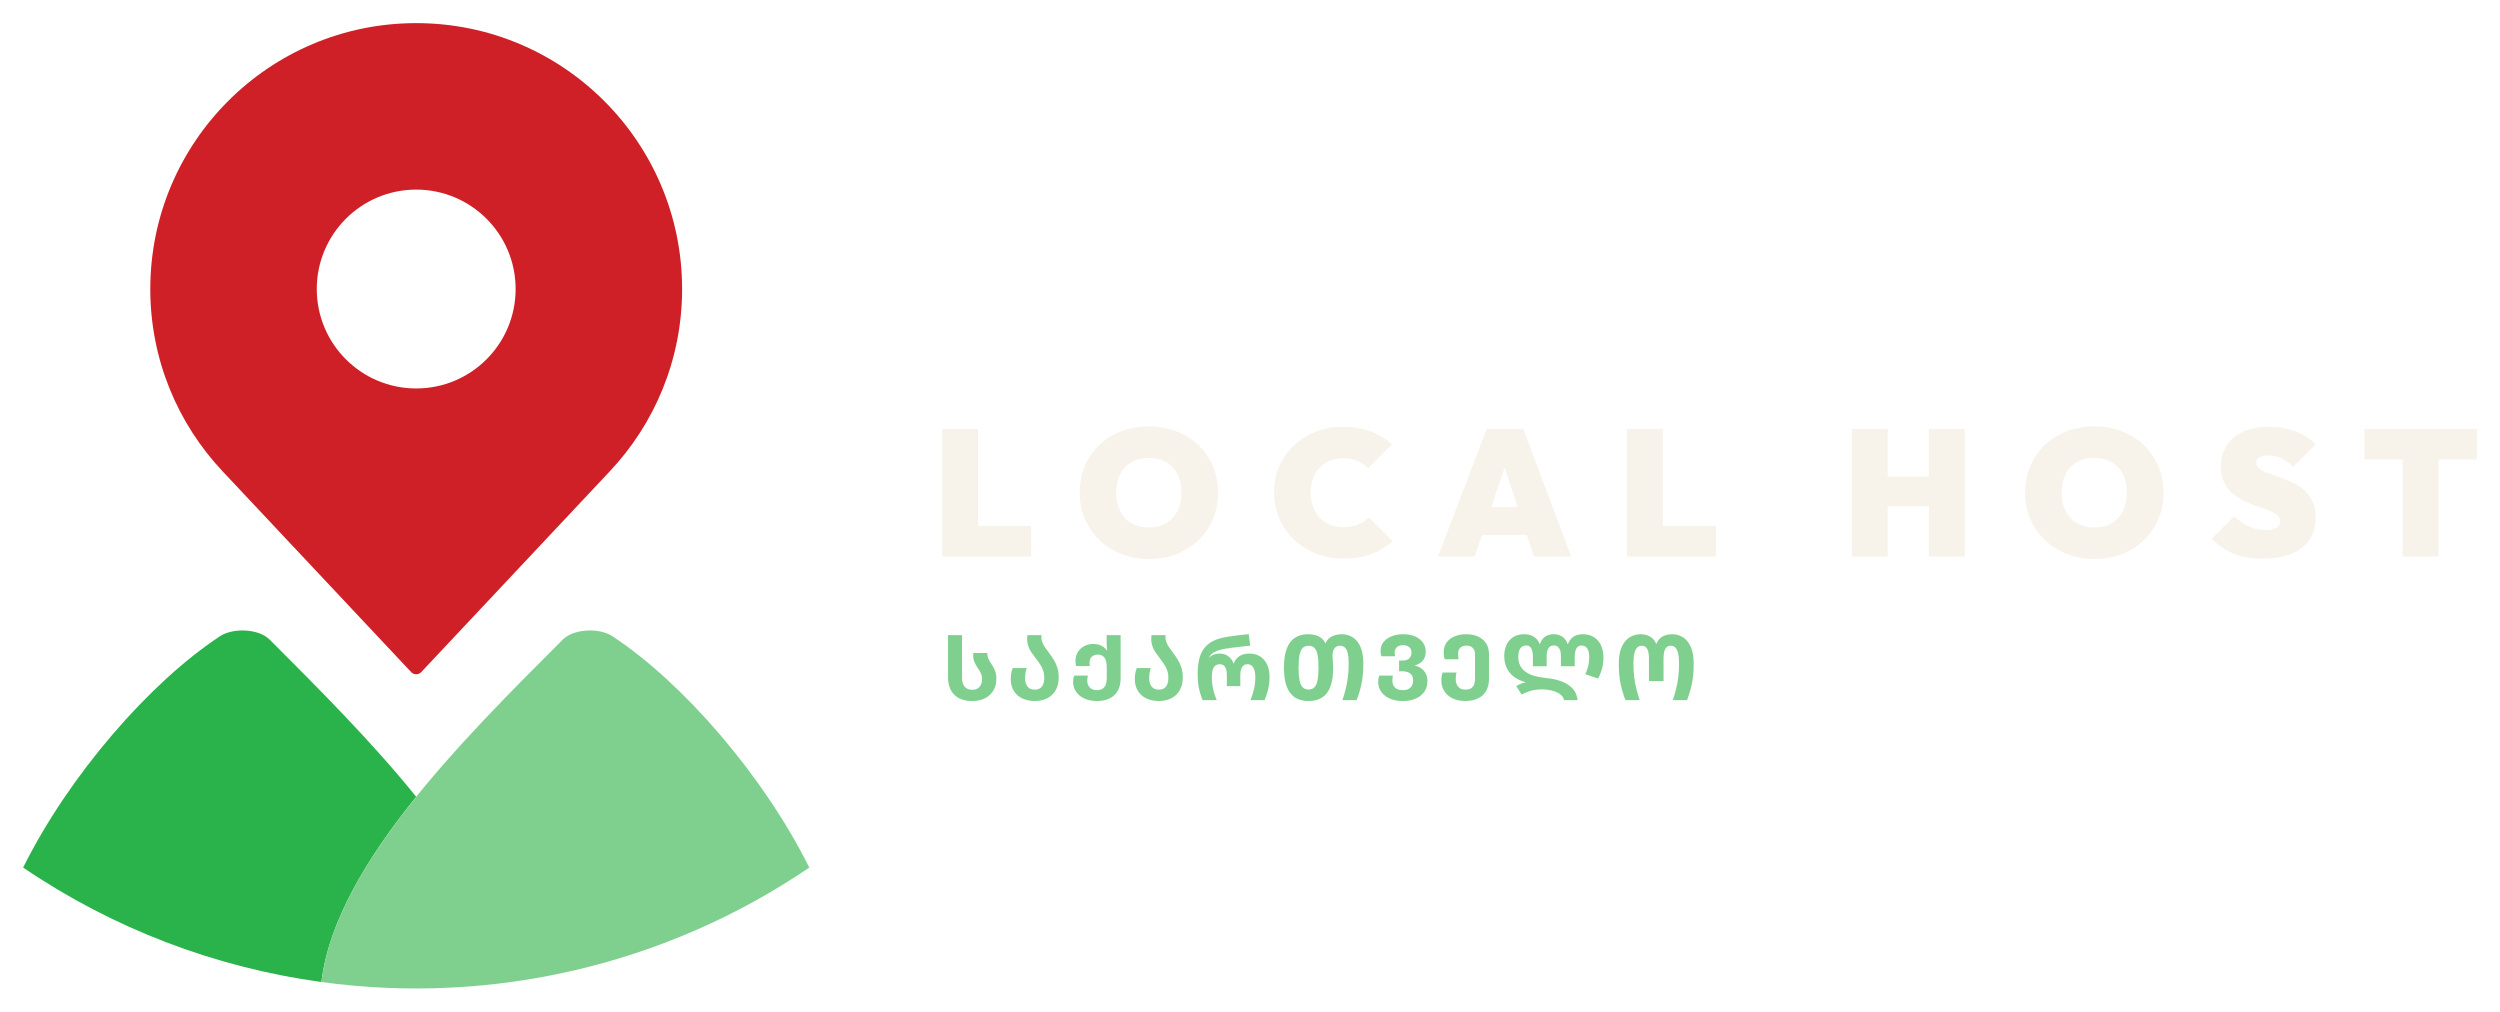
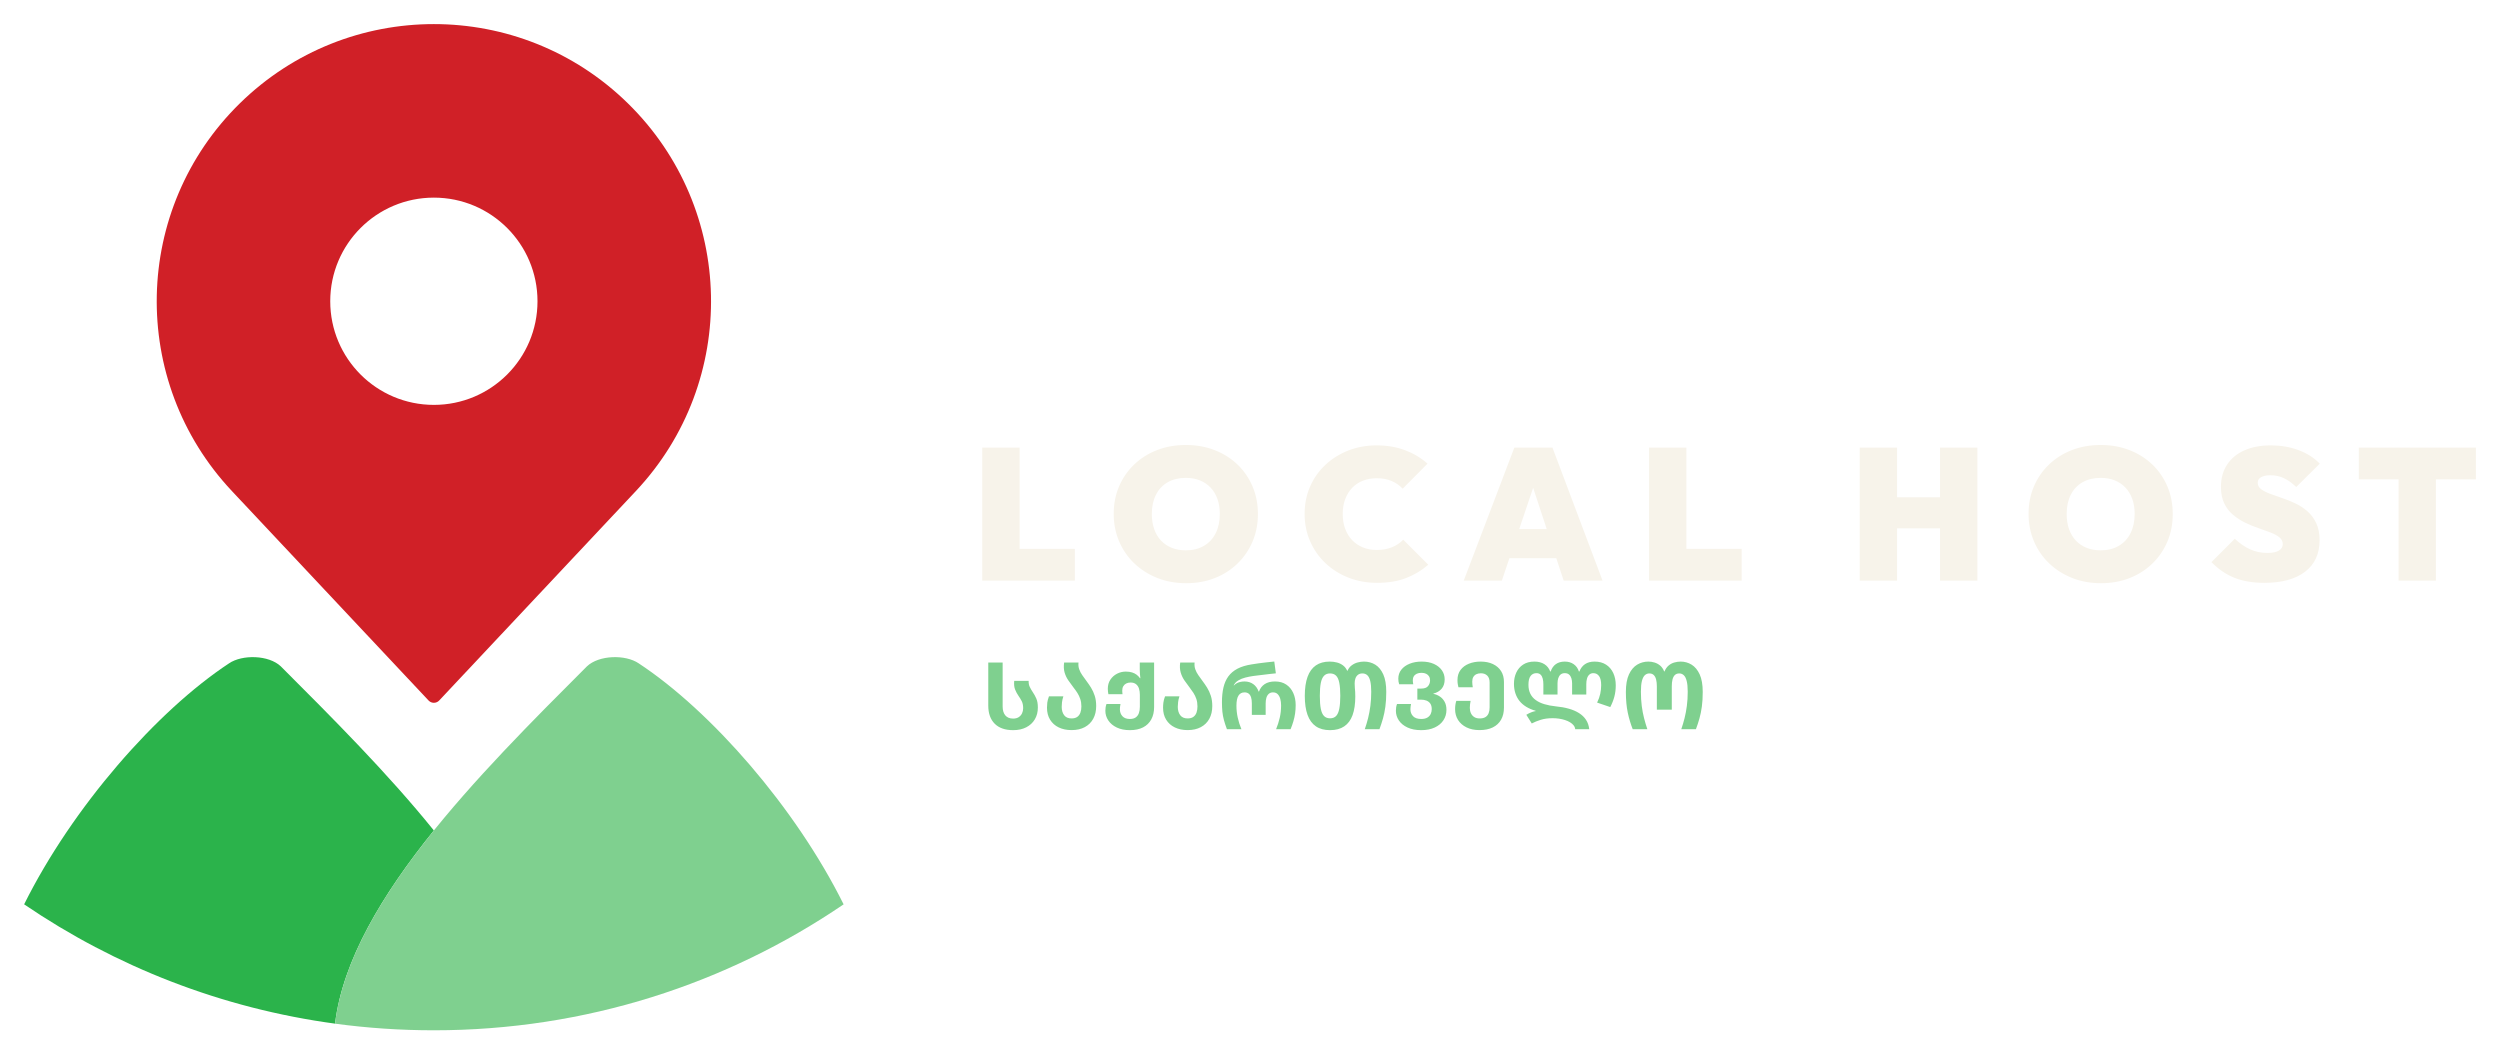
- <svg xmlns="http://www.w3.org/2000/svg" viewBox="0 0 864.97 350" role="img" aria-label="Local Host — Current mark, redrawn (horizontal-reverse)">
-   <path fill="#2BB34B" d="M8 300.17C24 268 52 236 76 220.2C80.4 217.2 89.2 217.4 93.2 221.2C110.19 238.19 128.69 256.69 144 275.67C126.87 296.92 113.74 318.77 111.2 339.77C74.49 334.74 39.13 321.32 8 300.17ZM176.8 339.77 176.8 339.77C170.57 340.62 164.32 341.23 158.08 341.59C164.35 341.23 170.6 340.62 176.8 339.77Z" />
-   <path fill="#7FD08F" d="M280 300.17C230.56 333.76 170.43 347.87 111.2 339.77C116 300 158.8 257.2 194.8 221.2C198.8 217.4 207.6 217.2 212 220.2C236 236 264 268 280 300.17ZM464.18 219.43Q466.29 219.43 467.98 220.47Q469.68 221.51 470.69 223.75Q471.7 225.99 471.7 229.66Q471.7 232.45 471.4 234.61Q471.1 236.78 470.59 238.61Q470.07 240.44 469.39 242.24H464.45Q465.08 240.44 465.56 238.51Q466.05 236.58 466.34 234.37Q466.63 232.16 466.63 229.59Q466.63 227.3 466.29 225.95Q465.95 224.59 465.29 224.01Q464.63 223.42 463.65 223.42Q462.75 223.42 462.16 223.88Q461.58 224.33 461.3 225.09Q461.03 225.84 461.03 226.79Q461.03 227.52 461.1 228.22Q461.16 228.91 461.21 229.63Q461.25 230.35 461.25 231.2Q461.25 234.95 460.33 237.48Q459.41 240.01 457.52 241.28Q455.63 242.55 452.74 242.55Q449.84 242.55 447.95 241.26Q446.07 239.97 445.14 237.41Q444.22 234.84 444.22 230.99Q444.22 227.13 445.15 224.56Q446.08 221.99 447.95 220.71Q449.82 219.43 452.62 219.43Q453.92 219.43 455.06 219.73Q456.2 220.03 457.1 220.71Q458.01 221.39 458.52 222.53H458.62Q459.13 221.36 460.05 220.68Q460.98 220 462.07 219.72Q463.16 219.43 464.18 219.43ZM541.1 242.24Q541.03 241.53 540.57 240.94Q540.1 240.35 539.35 239.9Q538.6 239.45 537.65 239.14Q536.69 238.83 535.63 238.68Q534.56 238.52 533.5 238.52Q531.19 238.52 529.46 239.07Q527.74 239.61 526.45 240.3L524.6 237.37Q525.05 237.09 525.55 236.85Q526.05 236.6 526.61 236.4Q527.18 236.21 527.76 236.12V236.03Q525.96 235.52 524.59 234.68Q523.22 233.84 522.29 232.68Q521.37 231.53 520.91 230.07Q520.44 228.62 520.44 226.92Q520.44 224.83 521.22 223.14Q522 221.44 523.53 220.44Q525.07 219.43 527.35 219.43Q529.33 219.43 530.71 220.31Q532.09 221.18 532.65 222.76H532.83Q533.37 221.13 534.57 220.28Q535.77 219.43 537.58 219.43Q539.35 219.43 540.6 220.32Q541.85 221.2 542.34 222.76H542.52Q543.11 221.18 544.39 220.31Q545.68 219.43 547.63 219.43Q549.92 219.43 551.51 220.46Q553.1 221.49 553.94 223.3Q554.77 225.12 554.77 227.45Q554.77 229.46 554.32 231.2Q553.87 232.95 552.92 234.77L548.48 233.26Q549.23 231.76 549.54 230.31Q549.85 228.86 549.85 227.37Q549.85 225.29 549.14 224.31Q548.43 223.33 547.22 223.33Q546.4 223.33 545.86 223.81Q545.33 224.3 545.08 225.14Q544.84 225.98 544.84 227.05V230.53H540.05V226.78Q540.05 225.83 539.81 225.05Q539.56 224.27 539.03 223.8Q538.49 223.33 537.58 223.33Q536.72 223.33 536.18 223.78Q535.64 224.23 535.39 225.01Q535.13 225.79 535.13 226.78V230.53H530.36V227.05Q530.36 226.03 530.14 225.18Q529.93 224.33 529.42 223.83Q528.91 223.33 528.02 223.33Q526.78 223.33 526.05 224.26Q525.32 225.19 525.32 227.26Q525.32 228.99 525.95 230.26Q526.58 231.53 527.79 232.41Q528.99 233.28 530.71 233.8Q532.42 234.32 534.6 234.54Q536.99 234.76 538.95 235.32Q540.91 235.87 542.39 236.8Q543.86 237.73 544.74 239.07Q545.63 240.42 545.83 242.24ZM562.38 242.24Q561.86 240.9 561.45 239.53Q561.03 238.16 560.72 236.66Q560.41 235.16 560.24 233.44Q560.08 231.72 560.08 229.66Q560.08 225.99 561.13 223.74Q562.17 221.49 563.9 220.46Q565.62 219.43 567.68 219.43Q568.71 219.43 569.74 219.74Q570.77 220.05 571.63 220.77Q572.49 221.49 572.99 222.75H573.11Q573.64 221.47 574.5 220.75Q575.36 220.03 576.42 219.73Q577.48 219.43 578.55 219.43Q580.56 219.43 582.25 220.47Q583.94 221.51 584.97 223.75Q586 225.99 586 229.66Q586 232.45 585.71 234.61Q585.41 236.78 584.89 238.61Q584.37 240.44 583.7 242.24H578.76Q579.39 240.44 579.87 238.51Q580.36 236.58 580.65 234.37Q580.93 232.16 580.93 229.59Q580.93 227.3 580.59 225.95Q580.24 224.59 579.6 224.01Q578.96 223.42 578.08 223.42Q577.17 223.42 576.61 223.95Q576.06 224.47 575.81 225.44Q575.56 226.42 575.56 227.77V235.64H570.52V227.77Q570.52 226.45 570.28 225.47Q570.03 224.5 569.48 223.96Q568.92 223.42 567.98 223.42Q567.14 223.42 566.49 224Q565.85 224.58 565.5 225.94Q565.15 227.29 565.15 229.59Q565.15 232.2 565.43 234.4Q565.72 236.6 566.22 238.52Q566.72 240.44 567.32 242.24ZM416.06 242.24Q415.43 240.55 415.06 239.17Q414.68 237.79 414.53 236.35Q414.38 234.91 414.38 233.1Q414.38 230.36 414.88 228.2Q415.38 226.03 416.53 224.43Q417.69 222.84 419.62 221.82Q421.56 220.81 424.44 220.36Q425.56 220.16 426.79 220.01Q428.03 219.85 429.34 219.69Q430.66 219.53 432.04 219.41L432.57 223.39Q431.32 223.52 430.21 223.65Q429.11 223.78 428.14 223.89Q427.16 224.01 426.33 224.11Q425.51 224.22 424.82 224.31Q423.58 224.48 422.28 224.81Q420.97 225.14 419.92 225.77Q418.87 226.39 418.34 227.47H418.45Q418.93 226.95 419.5 226.66Q420.07 226.38 420.72 226.26Q421.37 226.13 422.02 226.13Q423.71 226.13 424.95 227.03Q426.2 227.92 426.76 229.54H426.87Q427.45 227.92 428.8 227.03Q430.14 226.13 432.29 226.13Q434.54 226.13 436.09 227.19Q437.64 228.24 438.45 230.04Q439.25 231.85 439.25 234.12Q439.25 235.59 439.06 236.93Q438.86 238.27 438.48 239.57Q438.1 240.87 437.53 242.24H432.65Q433.43 240.32 433.88 238.38Q434.33 236.44 434.33 234.2Q434.33 233.03 434.06 232.04Q433.8 231.05 433.2 230.43Q432.6 229.82 431.59 229.82Q430.73 229.82 430.18 230.31Q429.63 230.8 429.38 231.63Q429.13 232.47 429.13 233.52V237.39H424.47V233.52Q424.47 232.3 424.2 231.47Q423.93 230.65 423.39 230.23Q422.84 229.82 422.02 229.82Q420.66 229.82 419.97 230.88Q419.28 231.95 419.28 234.29Q419.28 236.38 419.71 238.33Q420.14 240.28 420.95 242.24ZM485.37 242.55Q482.67 242.55 480.76 241.66Q478.84 240.77 477.84 239.29Q476.83 237.8 476.83 236.02Q476.83 235.4 476.92 234.86Q477 234.33 477.21 233.74H481.94Q481.84 234.24 481.79 234.67Q481.74 235.1 481.74 235.49Q481.74 236.92 482.63 237.85Q483.52 238.79 485.39 238.79Q486.64 238.79 487.42 238.33Q488.21 237.87 488.57 237.11Q488.93 236.34 488.93 235.47Q488.93 234.33 488.46 233.62Q487.98 232.92 487.16 232.59Q486.33 232.26 485.26 232.26H484.07V228.53H485.36Q486.99 228.53 487.68 227.7Q488.36 226.88 488.36 225.76Q488.36 224.98 488.02 224.42Q487.68 223.85 487.03 223.54Q486.39 223.22 485.48 223.22Q484.56 223.22 483.89 223.52Q483.23 223.83 482.88 224.38Q482.54 224.94 482.54 225.74Q482.54 226.07 482.58 226.38Q482.61 226.69 482.69 227.07H477.94Q477.79 226.62 477.72 226.19Q477.65 225.76 477.65 225.21Q477.65 223.44 478.67 222.15Q479.69 220.86 481.47 220.14Q483.25 219.43 485.52 219.43Q487.9 219.43 489.64 220.21Q491.37 220.99 492.33 222.34Q493.29 223.69 493.29 225.42Q493.29 227.4 492.25 228.59Q491.21 229.79 489.48 230.22V230.31Q490.62 230.52 491.63 231.18Q492.63 231.84 493.26 232.96Q493.88 234.09 493.88 235.72Q493.88 237.67 492.87 239.22Q491.85 240.77 489.94 241.66Q488.03 242.55 485.37 242.55ZM506.93 242.54Q504.4 242.54 502.54 241.62Q500.69 240.71 499.69 239.12Q498.69 237.53 498.69 235.49Q498.69 234.69 498.79 234.01Q498.89 233.34 499.1 232.68H503.93Q503.8 233.23 503.73 233.86Q503.66 234.48 503.66 235.04Q503.66 236.03 504.03 236.84Q504.39 237.64 505.13 238.12Q505.87 238.6 506.99 238.6Q508.23 238.6 508.96 238.14Q509.69 237.67 510.01 236.83Q510.34 235.98 510.34 234.86V226.47Q510.34 224.92 509.52 224.14Q508.71 223.37 507.41 223.37Q506.52 223.37 505.86 223.69Q505.2 224.01 504.83 224.64Q504.47 225.27 504.47 226.21Q504.47 226.61 504.53 227.1Q504.58 227.58 504.65 228.1H499.82Q499.69 227.55 499.59 226.98Q499.5 226.4 499.5 225.65Q499.5 223.63 500.54 222.24Q501.57 220.86 503.34 220.15Q505.11 219.43 507.31 219.43Q509.69 219.43 511.46 220.27Q513.23 221.1 514.2 222.63Q515.17 224.16 515.17 226.31V234.93Q515.17 237.31 514.21 239.02Q513.24 240.73 511.41 241.63Q509.57 242.54 506.93 242.54ZM379.53 242.55Q376.98 242.55 375.13 241.66Q373.28 240.77 372.28 239.29Q371.28 237.8 371.28 236.02Q371.28 235.4 371.36 234.86Q371.45 234.33 371.66 233.74H376.39Q376.28 234.24 376.23 234.67Q376.18 235.1 376.18 235.49Q376.18 236.92 377.03 237.85Q377.89 238.79 379.53 238.79Q380.78 238.79 381.52 238.26Q382.26 237.73 382.59 236.79Q382.92 235.85 382.92 234.68V230.64Q382.92 229.48 382.62 228.55Q382.33 227.61 381.64 227.05Q380.95 226.49 379.78 226.49Q378.93 226.49 378.3 226.82Q377.66 227.15 377.32 227.76Q376.97 228.36 376.97 229.23Q376.97 229.52 377 229.84Q377.03 230.15 377.06 230.44H372.3Q372.22 230.04 372.16 229.61Q372.11 229.18 372.11 228.6Q372.11 226.82 372.97 225.52Q373.84 224.22 375.23 223.51Q376.62 222.8 378.16 222.8Q379.39 222.8 380.28 223.08Q381.18 223.36 381.83 223.86Q382.47 224.36 382.96 225.02H383.09Q383 224.47 382.94 223.69Q382.89 222.91 382.89 222.15V219.74H387.72V234.74Q387.72 237.18 386.77 238.93Q385.82 240.68 383.99 241.61Q382.17 242.55 379.53 242.55ZM336.41 242.55Q332.32 242.55 330.16 240.37Q328 238.19 328 234.27V219.74H332.85V234.57Q332.85 236.48 333.75 237.57Q334.65 238.65 336.39 238.65Q337.53 238.65 338.28 238.17Q339.02 237.68 339.4 236.88Q339.78 236.09 339.78 235.17Q339.78 233.73 339.3 232.8Q338.82 231.86 338.19 230.98Q337.53 230.02 337.06 228.86Q336.59 227.69 336.75 225.94H341.62Q341.59 227.13 341.99 227.97Q342.39 228.81 343.03 229.76Q343.7 230.72 344.21 231.9Q344.73 233.08 344.73 234.92Q344.73 237.19 343.7 238.91Q342.68 240.63 340.82 241.59Q338.95 242.55 336.41 242.55ZM400.91 242.54Q398.45 242.54 396.59 241.63Q394.73 240.72 393.68 239.03Q392.63 237.33 392.63 234.98Q392.63 234.15 392.74 233.27Q392.84 232.39 393.3 231.15H398.16Q397.8 232.25 397.7 233.14Q397.6 234.04 397.6 234.71Q397.6 236.41 398.42 237.5Q399.23 238.6 400.91 238.6Q402.12 238.6 402.84 238.09Q403.57 237.57 403.91 236.65Q404.24 235.73 404.24 234.55Q404.24 233.17 403.87 232.06Q403.49 230.95 402.88 230Q402.28 229.05 401.59 228.18Q400.69 226.99 399.85 225.79Q399.02 224.6 398.58 223.13Q398.15 221.66 398.41 219.74H403.27Q403.13 220.96 403.49 222Q403.85 223.04 404.52 223.99Q405.19 224.95 405.94 225.97Q406.74 227.03 407.5 228.24Q408.25 229.45 408.74 230.97Q409.23 232.48 409.23 234.42Q409.23 236.89 408.23 238.72Q407.24 240.54 405.38 241.54Q403.52 242.54 400.91 242.54ZM357.98 242.54Q355.52 242.54 353.66 241.63Q351.79 240.72 350.75 239.03Q349.7 237.33 349.7 234.98Q349.7 234.15 349.8 233.27Q349.91 232.39 350.37 231.15H355.22Q354.86 232.25 354.76 233.14Q354.67 234.04 354.67 234.71Q354.67 236.41 355.48 237.5Q356.3 238.6 357.98 238.6Q359.18 238.6 359.91 238.09Q360.64 237.57 360.97 236.65Q361.31 235.73 361.31 234.55Q361.31 233.17 360.93 232.06Q360.56 230.95 359.95 230Q359.34 229.05 358.66 228.18Q357.75 226.99 356.92 225.79Q356.08 224.6 355.65 223.13Q355.21 221.66 355.48 219.74H360.33Q360.2 220.96 360.56 222Q360.92 223.04 361.58 223.99Q362.25 224.95 363.01 225.97Q363.81 227.03 364.56 228.24Q365.32 229.45 365.81 230.97Q366.3 232.48 366.3 234.42Q366.3 236.89 365.3 238.72Q364.3 240.54 362.44 241.54Q360.58 242.54 357.98 242.54ZM452.74 238.56Q454.03 238.56 454.78 237.78Q455.53 236.99 455.86 235.32Q456.19 233.64 456.19 230.97Q456.19 228.24 455.86 226.59Q455.53 224.94 454.77 224.18Q454.02 223.42 452.74 223.42Q451.47 223.42 450.71 224.2Q449.95 224.99 449.62 226.65Q449.29 228.31 449.29 230.99Q449.29 233.71 449.63 235.38Q449.96 237.05 450.72 237.8Q451.48 238.56 452.74 238.56Z" />
-   <path fill="#D02027" d="M236 100C236 124.44 226.47 146.65 210.92 163.13L145.75 232.53L145.75 232.54L145.75 232.54C145.31 233 144.69 233.29 144 233.29C143.31 233.29 142.69 233 142.25 232.54L142.25 232.54L142.25 232.53L77.08 163.13C61.53 146.65 52 124.44 52 100C52 49.19 93.19 8 144 8C194.81 8 236 49.19 236 100ZM178.4 100C178.4 81 163 65.6 144 65.6C125 65.6 109.6 81 109.6 100C109.6 119 125 134.4 144 134.4C163 134.4 178.4 119 178.4 100Z" />
-   <path fill="#F7F3EA" d="M724.72 193.41Q719.51 193.41 715.14 191.67Q710.77 189.94 707.52 186.84Q704.26 183.74 702.46 179.52Q700.67 175.31 700.67 170.41Q700.67 165.45 702.43 161.29Q704.2 157.14 707.42 154.04Q710.65 150.94 715.02 149.24Q719.39 147.53 724.6 147.53Q729.81 147.53 734.18 149.24Q738.55 150.94 741.77 154.04Q745 157.14 746.76 161.33Q748.53 165.51 748.53 170.47Q748.53 175.37 746.76 179.55Q745 183.74 741.77 186.87Q738.55 190 734.21 191.71Q729.87 193.41 724.72 193.41ZM397.61 193.41Q392.4 193.41 388.03 191.67Q383.66 189.94 380.41 186.84Q377.15 183.74 375.35 179.52Q373.55 175.31 373.55 170.41Q373.55 165.45 375.32 161.29Q377.09 157.14 380.31 154.04Q383.54 150.94 387.91 149.24Q392.28 147.53 397.49 147.53Q402.69 147.53 407.07 149.24Q411.44 150.94 414.66 154.04Q417.88 157.14 419.65 161.33Q421.42 165.51 421.42 170.47Q421.42 175.37 419.65 179.55Q417.88 183.74 414.66 186.87Q411.44 190 407.1 191.71Q402.76 193.41 397.61 193.41ZM640.71 192.54V148.4H653.11V164.89H667.37V148.4H679.77V192.54H667.37V175.18H653.11V192.54ZM497.55 192.54 514.36 148.4H527L543.62 192.54H530.72L528.28 185.1H512.71L510.2 192.54ZM782.82 193.29Q777.17 193.29 772.99 191.64Q768.8 190 765.27 186.4L773.02 178.65Q775.44 180.95 778.1 182.16Q780.77 183.37 783.81 183.37Q786.35 183.37 787.65 182.59Q788.95 181.82 788.95 180.45Q788.95 179.09 787.84 178.19Q786.72 177.29 784.89 176.58Q783.06 175.86 780.86 175.12Q778.66 174.38 776.49 173.32Q774.32 172.27 772.49 170.75Q770.66 169.23 769.55 166.97Q768.43 164.7 768.43 161.42Q768.43 157.14 770.48 154.04Q772.52 150.94 776.24 149.3Q779.96 147.65 784.99 147.65Q789.95 147.65 794.19 149.24Q798.44 150.82 801.23 153.73L793.42 161.48Q791.37 159.5 789.33 158.54Q787.28 157.57 784.86 157.57Q782.94 157.57 781.79 158.19Q780.65 158.81 780.65 160.05Q780.65 161.36 781.76 162.19Q782.88 163.03 784.71 163.71Q786.54 164.39 788.74 165.14Q790.94 165.88 793.11 166.91Q795.28 167.93 797.11 169.51Q798.94 171.09 800.05 173.45Q801.17 175.8 801.17 179.15Q801.17 185.91 796.36 189.6Q791.56 193.29 782.82 193.29ZM464.88 193.29Q459.8 193.29 455.43 191.58Q451.05 189.88 447.77 186.78Q444.48 183.68 442.65 179.49Q440.82 175.31 440.82 170.41Q440.82 165.45 442.65 161.29Q444.48 157.14 447.74 154.1Q450.99 151.06 455.33 149.36Q459.67 147.65 464.76 147.65Q469.9 147.65 474.18 149.27Q478.46 150.88 481.62 153.73L473.37 162.04Q471.89 160.43 469.75 159.5Q467.61 158.57 464.76 158.57Q462.28 158.57 460.2 159.37Q458.12 160.18 456.63 161.73Q455.15 163.28 454.31 165.48Q453.47 167.68 453.47 170.41Q453.47 173.2 454.31 175.4Q455.15 177.6 456.63 179.15Q458.12 180.7 460.2 181.54Q462.28 182.37 464.76 182.37Q467.55 182.37 469.75 181.51Q471.95 180.64 473.56 178.96L481.87 187.27Q478.58 190.12 474.49 191.71Q470.4 193.29 464.88 193.29ZM831.3 192.54V158.94H818.09V148.4H856.97V158.94H843.7V192.54ZM326 192.54V148.4H338.4V182H356.75V192.54ZM562.96 192.54V148.4H575.36V182H593.72V192.54ZM724.6 182.5Q728.07 182.5 730.61 181.01Q733.15 179.52 734.52 176.79Q735.88 174.07 735.88 170.41Q735.88 167.68 735.11 165.48Q734.33 163.28 732.84 161.7Q731.36 160.12 729.28 159.28Q727.2 158.44 724.6 158.44Q721.13 158.44 718.58 159.9Q716.04 161.36 714.68 164.05Q713.31 166.75 713.31 170.41Q713.31 173.2 714.09 175.43Q714.86 177.66 716.35 179.24Q717.84 180.82 719.92 181.66Q721.99 182.5 724.6 182.5ZM397.49 182.5Q400.96 182.5 403.5 181.01Q406.04 179.52 407.41 176.79Q408.77 174.07 408.77 170.41Q408.77 167.68 408 165.48Q407.22 163.28 405.73 161.7Q404.24 160.12 402.17 159.28Q400.09 158.44 397.49 158.44Q394.01 158.44 391.47 159.9Q388.93 161.36 387.57 164.05Q386.2 166.75 386.2 170.41Q386.2 173.2 386.98 175.43Q387.75 177.66 389.24 179.24Q390.73 180.82 392.81 181.66Q394.88 182.5 397.49 182.5ZM525.1 175.43 520.59 161.73 515.97 175.43Z" />
+ <svg xmlns="http://www.w3.org/2000/svg" viewBox="0 0 829.86 350" role="img" aria-label="Local Host — Current mark, redrawn (horizontal-reverse)">
+   <path fill="#2BB34B" d="M8 300.18 8.02 300.17C24.02 268 52.02 236 76.02 220.2C80.42 217.2 89.22 217.4 93.22 221.2C110.21 238.19 128.71 256.69 144.02 275.67C126.89 296.92 113.76 318.77 111.22 339.77L111.22 339.8C111.31 339.81 111.4 339.82 111.49 339.83C73.49 334.73 38.28 320.8 8 300.18Z" />
+   <path fill="#7FD08F" d="M280.05 300.18C241.28 326.57 194.45 342 144.02 342C132.9 342 121.95 341.25 111.22 339.8L111.22 339.77C116.02 300 158.82 257.2 194.82 221.2C198.82 217.4 207.62 217.2 212.02 220.2C236.02 236 264.02 268 280.02 300.17ZM452.76 219.61Q454.84 219.61 456.51 220.63Q458.17 221.65 459.17 223.86Q460.16 226.07 460.16 229.68Q460.16 232.42 459.87 234.55Q459.58 236.69 459.07 238.49Q458.56 240.29 457.9 242.06H453.03Q453.65 240.29 454.13 238.39Q454.6 236.49 454.89 234.32Q455.17 232.14 455.17 229.61Q455.17 227.36 454.84 226.03Q454.5 224.69 453.85 224.12Q453.2 223.54 452.25 223.54Q451.35 223.54 450.78 223.99Q450.2 224.43 449.93 225.18Q449.67 225.92 449.67 226.86Q449.67 227.57 449.73 228.26Q449.79 228.95 449.84 229.65Q449.88 230.36 449.88 231.2Q449.88 234.88 448.98 237.37Q448.07 239.86 446.21 241.11Q444.35 242.37 441.5 242.37Q438.65 242.37 436.8 241.1Q434.94 239.83 434.03 237.3Q433.12 234.78 433.12 230.99Q433.12 227.19 434.04 224.66Q434.96 222.14 436.8 220.87Q438.64 219.61 441.39 219.61Q442.67 219.61 443.79 219.91Q444.91 220.2 445.8 220.87Q446.69 221.54 447.2 222.66H447.29Q447.79 221.52 448.7 220.85Q449.61 220.17 450.69 219.89Q451.76 219.61 452.76 219.61ZM522.88 242.06Q522.82 241.36 522.36 240.78Q521.9 240.2 521.16 239.76Q520.42 239.31 519.48 239.01Q518.55 238.71 517.5 238.55Q516.44 238.4 515.4 238.4Q513.13 238.4 511.43 238.94Q509.73 239.47 508.46 240.15L506.65 237.27Q507.08 237 507.58 236.75Q508.07 236.51 508.63 236.32Q509.18 236.13 509.76 236.04V235.95Q507.98 235.44 506.63 234.62Q505.28 233.79 504.37 232.66Q503.47 231.52 503.01 230.09Q502.55 228.65 502.55 226.99Q502.55 224.93 503.32 223.26Q504.09 221.59 505.6 220.6Q507.11 219.61 509.35 219.61Q511.3 219.61 512.66 220.47Q514.01 221.34 514.57 222.89H514.74Q515.28 221.28 516.46 220.45Q517.64 219.61 519.42 219.61Q521.16 219.61 522.39 220.48Q523.63 221.36 524.1 222.89H524.28Q524.86 221.34 526.12 220.47Q527.39 219.61 529.31 219.61Q531.56 219.61 533.13 220.63Q534.69 221.64 535.52 223.42Q536.34 225.21 536.34 227.5Q536.34 229.48 535.89 231.2Q535.45 232.91 534.52 234.71L530.15 233.22Q530.88 231.75 531.19 230.32Q531.5 228.9 531.5 227.43Q531.5 225.38 530.8 224.42Q530.09 223.45 528.91 223.45Q528.1 223.45 527.57 223.93Q527.04 224.4 526.8 225.23Q526.56 226.06 526.56 227.11V230.54H521.85V226.84Q521.85 225.91 521.61 225.14Q521.37 224.38 520.84 223.91Q520.32 223.45 519.42 223.45Q518.58 223.45 518.04 223.89Q517.51 224.34 517.26 225.11Q517.01 225.87 517.01 226.84V230.54H512.31V227.11Q512.31 226.11 512.1 225.27Q511.89 224.44 511.39 223.94Q510.88 223.45 510.01 223.45Q508.79 223.45 508.08 224.37Q507.36 225.28 507.36 227.32Q507.36 229.02 507.98 230.27Q508.59 231.52 509.78 232.38Q510.97 233.25 512.66 233.75Q514.35 234.26 516.49 234.48Q518.84 234.7 520.77 235.25Q522.7 235.79 524.15 236.71Q525.6 237.62 526.47 238.94Q527.34 240.27 527.54 242.06ZM541.97 242.06Q541.45 240.74 541.05 239.39Q540.64 238.04 540.33 236.57Q540.02 235.09 539.86 233.4Q539.7 231.71 539.7 229.68Q539.7 226.07 540.73 223.85Q541.76 221.64 543.46 220.62Q545.16 219.61 547.18 219.61Q548.2 219.61 549.21 219.92Q550.22 220.22 551.07 220.93Q551.92 221.64 552.41 222.88H552.52Q553.05 221.62 553.9 220.91Q554.74 220.2 555.79 219.91Q556.83 219.61 557.88 219.61Q559.85 219.61 561.52 220.63Q563.18 221.65 564.2 223.86Q565.21 226.07 565.21 229.68Q565.21 232.42 564.92 234.55Q564.63 236.69 564.12 238.49Q563.61 240.29 562.95 242.06H558.09Q558.7 240.29 559.18 238.39Q559.66 236.49 559.94 234.32Q560.23 232.14 560.23 229.61Q560.23 227.36 559.88 226.03Q559.54 224.69 558.91 224.12Q558.28 223.54 557.42 223.54Q556.52 223.54 555.97 224.06Q555.43 224.57 555.18 225.53Q554.94 226.49 554.94 227.82V235.57H549.98V227.82Q549.98 226.53 549.74 225.56Q549.5 224.6 548.95 224.07Q548.4 223.54 547.47 223.54Q546.65 223.54 546.01 224.11Q545.38 224.68 545.03 226.01Q544.69 227.35 544.69 229.61Q544.69 232.18 544.97 234.35Q545.25 236.51 545.74 238.4Q546.23 240.29 546.83 242.06ZM407.27 242.06Q406.65 240.4 406.28 239.04Q405.91 237.68 405.76 236.26Q405.62 234.85 405.62 233.07Q405.62 230.37 406.11 228.24Q406.6 226.11 407.73 224.54Q408.87 222.97 410.77 221.97Q412.68 220.97 415.52 220.53Q416.61 220.33 417.83 220.18Q419.04 220.03 420.34 219.87Q421.64 219.71 422.99 219.59L423.51 223.51Q422.28 223.63 421.2 223.76Q420.11 223.89 419.15 224.01Q418.19 224.12 417.38 224.22Q416.56 224.33 415.89 224.41Q414.67 224.59 413.39 224.91Q412.1 225.23 411.07 225.85Q410.03 226.46 409.51 227.52H409.62Q410.09 227.01 410.65 226.73Q411.22 226.45 411.86 226.33Q412.5 226.21 413.13 226.21Q414.79 226.21 416.02 227.09Q417.24 227.97 417.8 229.56H417.91Q418.48 227.97 419.8 227.09Q421.12 226.21 423.24 226.21Q425.45 226.21 426.98 227.25Q428.51 228.28 429.3 230.06Q430.09 231.83 430.09 234.07Q430.09 235.52 429.9 236.83Q429.71 238.15 429.33 239.43Q428.96 240.71 428.4 242.06H423.59Q424.36 240.18 424.8 238.26Q425.25 236.35 425.25 234.15Q425.25 232.99 424.99 232.02Q424.72 231.05 424.14 230.44Q423.55 229.83 422.55 229.83Q421.71 229.83 421.16 230.32Q420.62 230.8 420.37 231.62Q420.13 232.45 420.13 233.48V237.29H415.54V233.48Q415.54 232.28 415.28 231.46Q415.02 230.65 414.48 230.24Q413.94 229.83 413.13 229.83Q411.8 229.83 411.12 230.88Q410.43 231.93 410.43 234.24Q410.43 236.29 410.86 238.21Q411.28 240.14 412.08 242.06ZM471.75 242.37Q469.1 242.37 467.22 241.49Q465.34 240.62 464.35 239.15Q463.36 237.69 463.36 235.94Q463.36 235.33 463.44 234.8Q463.52 234.27 463.73 233.69H468.38Q468.28 234.19 468.23 234.61Q468.18 235.03 468.18 235.42Q468.18 236.82 469.06 237.74Q469.94 238.66 471.77 238.66Q473.01 238.66 473.78 238.21Q474.55 237.76 474.91 237.01Q475.26 236.26 475.26 235.4Q475.26 234.28 474.8 233.58Q474.33 232.89 473.52 232.56Q472.71 232.24 471.65 232.24H470.48V228.57H471.75Q473.35 228.57 474.03 227.75Q474.7 226.94 474.7 225.85Q474.7 225.07 474.37 224.52Q474.03 223.96 473.39 223.65Q472.76 223.34 471.87 223.34Q470.96 223.34 470.3 223.64Q469.65 223.94 469.31 224.49Q468.97 225.04 468.97 225.82Q468.97 226.15 469.01 226.45Q469.05 226.75 469.12 227.13H464.45Q464.3 226.69 464.23 226.26Q464.16 225.84 464.16 225.3Q464.16 223.56 465.17 222.29Q466.17 221.02 467.92 220.32Q469.67 219.61 471.9 219.61Q474.24 219.61 475.96 220.38Q477.67 221.15 478.61 222.48Q479.55 223.81 479.55 225.51Q479.55 227.45 478.53 228.63Q477.51 229.81 475.8 230.23V230.32Q476.93 230.53 477.91 231.18Q478.9 231.82 479.52 232.93Q480.14 234.04 480.14 235.65Q480.14 237.57 479.13 239.09Q478.13 240.62 476.25 241.49Q474.38 242.37 471.75 242.37ZM491.12 242.35Q488.62 242.35 486.8 241.45Q484.98 240.55 483.99 238.99Q483.01 237.42 483.01 235.41Q483.01 234.63 483.11 233.96Q483.2 233.3 483.41 232.65H488.16Q488.03 233.19 487.97 233.81Q487.9 234.43 487.9 234.98Q487.9 235.95 488.26 236.74Q488.62 237.54 489.35 238.01Q490.07 238.48 491.17 238.48Q492.39 238.48 493.11 238.02Q493.83 237.56 494.15 236.73Q494.47 235.9 494.47 234.8V226.54Q494.47 225.02 493.67 224.25Q492.87 223.49 491.59 223.49Q490.71 223.49 490.06 223.8Q489.41 224.12 489.05 224.74Q488.7 225.36 488.7 226.29Q488.7 226.68 488.75 227.16Q488.8 227.63 488.88 228.14H484.12Q483.99 227.61 483.89 227.04Q483.8 226.47 483.8 225.73Q483.8 223.74 484.82 222.38Q485.84 221.02 487.58 220.32Q489.32 219.61 491.49 219.61Q493.83 219.61 495.57 220.43Q497.31 221.26 498.27 222.76Q499.23 224.27 499.23 226.39V234.87Q499.23 237.21 498.28 238.89Q497.33 240.57 495.52 241.46Q493.71 242.35 491.12 242.35ZM375.04 242.37Q372.53 242.37 370.7 241.49Q368.88 240.62 367.9 239.15Q366.92 237.69 366.92 235.94Q366.92 235.33 367 234.8Q367.08 234.27 367.29 233.69H371.94Q371.84 234.19 371.79 234.61Q371.74 235.03 371.74 235.42Q371.74 236.82 372.58 237.74Q373.42 238.66 375.04 238.66Q376.27 238.66 377 238.14Q377.73 237.62 378.05 236.7Q378.37 235.77 378.37 234.62V230.64Q378.37 229.5 378.08 228.58Q377.79 227.67 377.11 227.12Q376.43 226.56 375.28 226.56Q374.45 226.56 373.82 226.89Q373.2 227.21 372.86 227.81Q372.52 228.4 372.52 229.26Q372.52 229.54 372.55 229.85Q372.58 230.17 372.61 230.44H367.93Q367.84 230.06 367.79 229.63Q367.73 229.21 367.73 228.63Q367.73 226.89 368.58 225.61Q369.44 224.33 370.8 223.63Q372.17 222.93 373.69 222.93Q374.9 222.93 375.78 223.21Q376.66 223.48 377.3 223.97Q377.94 224.46 378.41 225.12H378.54Q378.45 224.57 378.4 223.8Q378.34 223.04 378.34 222.29V219.92H383.1V234.68Q383.1 237.08 382.16 238.8Q381.23 240.52 379.43 241.45Q377.64 242.37 375.04 242.37ZM336.32 242.37Q332.3 242.37 330.17 240.22Q328.05 238.08 328.05 234.22V219.92H332.82V234.51Q332.82 236.4 333.7 237.46Q334.59 238.53 336.3 238.53Q337.42 238.53 338.16 238.05Q338.89 237.57 339.26 236.79Q339.63 236.01 339.63 235.1Q339.63 233.69 339.17 232.77Q338.7 231.85 338.08 230.98Q337.42 230.04 336.96 228.89Q336.5 227.74 336.66 226.02H341.45Q341.42 227.19 341.82 228.01Q342.21 228.84 342.84 229.78Q343.5 230.73 344 231.89Q344.51 233.05 344.51 234.86Q344.51 237.1 343.5 238.79Q342.49 240.48 340.66 241.42Q338.82 242.37 336.32 242.37ZM355.69 242.35Q353.26 242.35 351.43 241.46Q349.6 240.57 348.57 238.9Q347.54 237.23 347.54 234.91Q347.54 234.1 347.64 233.23Q347.75 232.36 348.2 231.14H352.98Q352.62 232.23 352.52 233.11Q352.43 233.99 352.43 234.65Q352.43 236.32 353.23 237.4Q354.03 238.48 355.69 238.48Q356.87 238.48 357.59 237.97Q358.3 237.46 358.63 236.56Q358.96 235.65 358.96 234.49Q358.96 233.13 358.59 232.04Q358.22 230.95 357.63 230.01Q357.03 229.08 356.35 228.22Q355.47 227.05 354.65 225.88Q353.82 224.7 353.39 223.25Q352.97 221.8 353.23 219.92H358Q357.87 221.12 358.23 222.14Q358.58 223.16 359.24 224.1Q359.89 225.04 360.64 226.05Q361.42 227.09 362.17 228.28Q362.91 229.48 363.39 230.97Q363.87 232.45 363.87 234.37Q363.87 236.8 362.89 238.59Q361.91 240.39 360.08 241.37Q358.25 242.35 355.69 242.35ZM394.22 242.35Q391.8 242.35 389.97 241.46Q388.13 240.57 387.1 238.9Q386.07 237.23 386.07 234.91Q386.07 234.1 386.18 233.23Q386.28 232.36 386.73 231.14H391.51Q391.15 232.23 391.06 233.11Q390.96 233.99 390.96 234.65Q390.96 236.32 391.76 237.4Q392.57 238.48 394.22 238.48Q395.41 238.48 396.12 237.97Q396.84 237.46 397.17 236.56Q397.49 235.65 397.49 234.49Q397.49 233.13 397.13 232.04Q396.76 230.95 396.16 230.01Q395.56 229.08 394.89 228.22Q394 227.05 393.18 225.88Q392.36 224.7 391.93 223.25Q391.5 221.8 391.76 219.92H396.54Q396.41 221.12 396.76 222.14Q397.11 223.16 397.77 224.1Q398.43 225.04 399.17 226.05Q399.96 227.09 400.7 228.28Q401.45 229.48 401.93 230.97Q402.41 232.45 402.41 234.37Q402.41 236.8 401.43 238.59Q400.45 240.39 398.61 241.37Q396.78 242.35 394.22 242.35ZM441.5 238.44Q442.77 238.44 443.51 237.67Q444.25 236.9 444.57 235.25Q444.9 233.59 444.9 230.97Q444.9 228.29 444.57 226.66Q444.25 225.03 443.51 224.29Q442.76 223.54 441.5 223.54Q440.25 223.54 439.51 224.31Q438.76 225.08 438.43 226.71Q438.11 228.35 438.11 230.99Q438.11 233.66 438.44 235.3Q438.77 236.95 439.52 237.69Q440.27 238.44 441.5 238.44Z" />
+   <path fill="#D02027" d="M76.96 162.98C42.69 126.48 43.89 69.29 79.65 34.27C115.42 -0.76 172.63 -0.76 208.39 34.27C244.16 69.29 245.36 126.48 211.09 162.98L145.77 232.54C145.32 233.02 144.69 233.29 144.02 233.29C143.36 233.29 142.73 233.02 142.27 232.54ZM178.42 100C178.42 81 163.02 65.6 144.02 65.6C125.02 65.6 109.62 81 109.62 100C109.62 119 125.02 134.4 144.02 134.4C163.02 134.4 178.42 119 178.42 100Z" />
+   <path fill="#F7F3EA" d="M697.43 193.59Q692.22 193.59 687.85 191.86Q683.48 190.12 680.22 187.02Q676.97 183.92 675.17 179.71Q673.37 175.49 673.37 170.59Q673.37 165.63 675.14 161.48Q676.9 157.32 680.13 154.22Q683.35 151.12 687.72 149.42Q692.09 147.71 697.3 147.71Q702.51 147.71 706.88 149.42Q711.25 151.12 714.48 154.22Q717.7 157.32 719.47 161.51Q721.23 165.69 721.23 170.65Q721.23 175.55 719.47 179.74Q717.7 183.92 714.48 187.05Q711.25 190.18 706.91 191.89Q702.57 193.59 697.43 193.59ZM393.75 193.59Q388.54 193.59 384.17 191.86Q379.8 190.12 376.54 187.02Q373.29 183.92 371.49 179.71Q369.69 175.49 369.69 170.59Q369.69 165.63 371.46 161.48Q373.23 157.32 376.45 154.22Q379.68 151.12 384.05 149.42Q388.42 147.71 393.63 147.71Q398.83 147.71 403.2 149.42Q407.58 151.12 410.8 154.22Q414.02 157.32 415.79 161.51Q417.56 165.69 417.56 170.65Q417.56 175.55 415.79 179.74Q414.02 183.92 410.8 187.05Q407.58 190.18 403.24 191.89Q398.9 193.59 393.75 193.59ZM617.32 192.73V148.58H629.72V165.07H643.98V148.58H656.38V192.73H643.98V175.37H629.72V192.73ZM485.88 192.73 502.68 148.58H515.33L531.95 192.73H519.05L516.6 185.29H501.04L498.53 192.73ZM751.61 193.47Q745.97 193.47 741.79 191.83Q737.6 190.18 734.07 186.59L741.82 178.84Q744.24 181.13 746.9 182.34Q749.57 183.55 752.61 183.55Q755.15 183.55 756.45 182.77Q757.75 182 757.75 180.64Q757.75 179.27 756.64 178.37Q755.52 177.47 753.69 176.76Q751.86 176.05 749.66 175.3Q747.46 174.56 745.29 173.51Q743.12 172.45 741.29 170.93Q739.46 169.41 738.35 167.15Q737.23 164.89 737.23 161.6Q737.23 157.32 739.28 154.22Q741.32 151.12 745.04 149.48Q748.76 147.84 753.78 147.84Q758.74 147.84 762.99 149.42Q767.24 151 770.03 153.91L762.22 161.66Q760.17 159.68 758.12 158.72Q756.08 157.76 753.66 157.76Q751.74 157.76 750.59 158.38Q749.44 159 749.44 160.24Q749.44 161.54 750.56 162.38Q751.68 163.21 753.5 163.9Q755.33 164.58 757.53 165.32Q759.74 166.07 761.91 167.09Q764.08 168.11 765.9 169.69Q767.73 171.27 768.85 173.63Q769.97 175.99 769.97 179.33Q769.97 186.09 765.16 189.78Q760.36 193.47 751.61 193.47ZM457.11 193.47Q452.03 193.47 447.66 191.76Q443.29 190.06 440 186.96Q436.72 183.86 434.89 179.67Q433.06 175.49 433.06 170.59Q433.06 165.63 434.89 161.48Q436.72 157.32 439.97 154.29Q443.23 151.25 447.57 149.54Q451.91 147.84 456.99 147.84Q462.14 147.84 466.41 149.45Q470.69 151.06 473.85 153.91L465.61 162.22Q464.12 160.61 461.98 159.68Q459.84 158.75 456.99 158.75Q454.51 158.75 452.43 159.56Q450.36 160.36 448.87 161.91Q447.38 163.46 446.54 165.66Q445.71 167.86 445.71 170.59Q445.71 173.38 446.54 175.58Q447.38 177.78 448.87 179.33Q450.36 180.88 452.43 181.72Q454.51 182.56 456.99 182.56Q459.78 182.56 461.98 181.69Q464.18 180.82 465.79 179.15L474.1 187.46Q470.82 190.31 466.72 191.89Q462.63 193.47 457.11 193.47ZM796.19 192.73V159.12H782.99V148.58H821.86V159.12H808.59V192.73ZM326.05 192.73V148.58H338.45V182.19H356.8V192.73ZM547.39 192.73V148.58H559.79V182.19H578.14V192.73ZM697.3 182.68Q700.77 182.68 703.32 181.19Q705.86 179.71 707.22 176.98Q708.59 174.25 708.59 170.59Q708.59 167.86 707.81 165.66Q707.04 163.46 705.55 161.88Q704.06 160.3 701.98 159.46Q699.91 158.63 697.3 158.63Q693.83 158.63 691.29 160.08Q688.75 161.54 687.38 164.24Q686.02 166.93 686.02 170.59Q686.02 173.38 686.79 175.61Q687.57 177.85 689.06 179.43Q690.54 181.01 692.62 181.84Q694.7 182.68 697.3 182.68ZM393.63 182.68Q397.1 182.68 399.64 181.19Q402.18 179.71 403.55 176.98Q404.91 174.25 404.91 170.59Q404.91 167.86 404.13 165.66Q403.36 163.46 401.87 161.88Q400.38 160.3 398.31 159.46Q396.23 158.63 393.63 158.63Q390.15 158.63 387.61 160.08Q385.07 161.54 383.71 164.24Q382.34 166.93 382.34 170.59Q382.34 173.38 383.12 175.61Q383.89 177.85 385.38 179.43Q386.87 181.01 388.94 181.84Q391.02 182.68 393.63 182.68ZM513.42 175.61 508.92 161.92 504.3 175.61Z" />
</svg>
